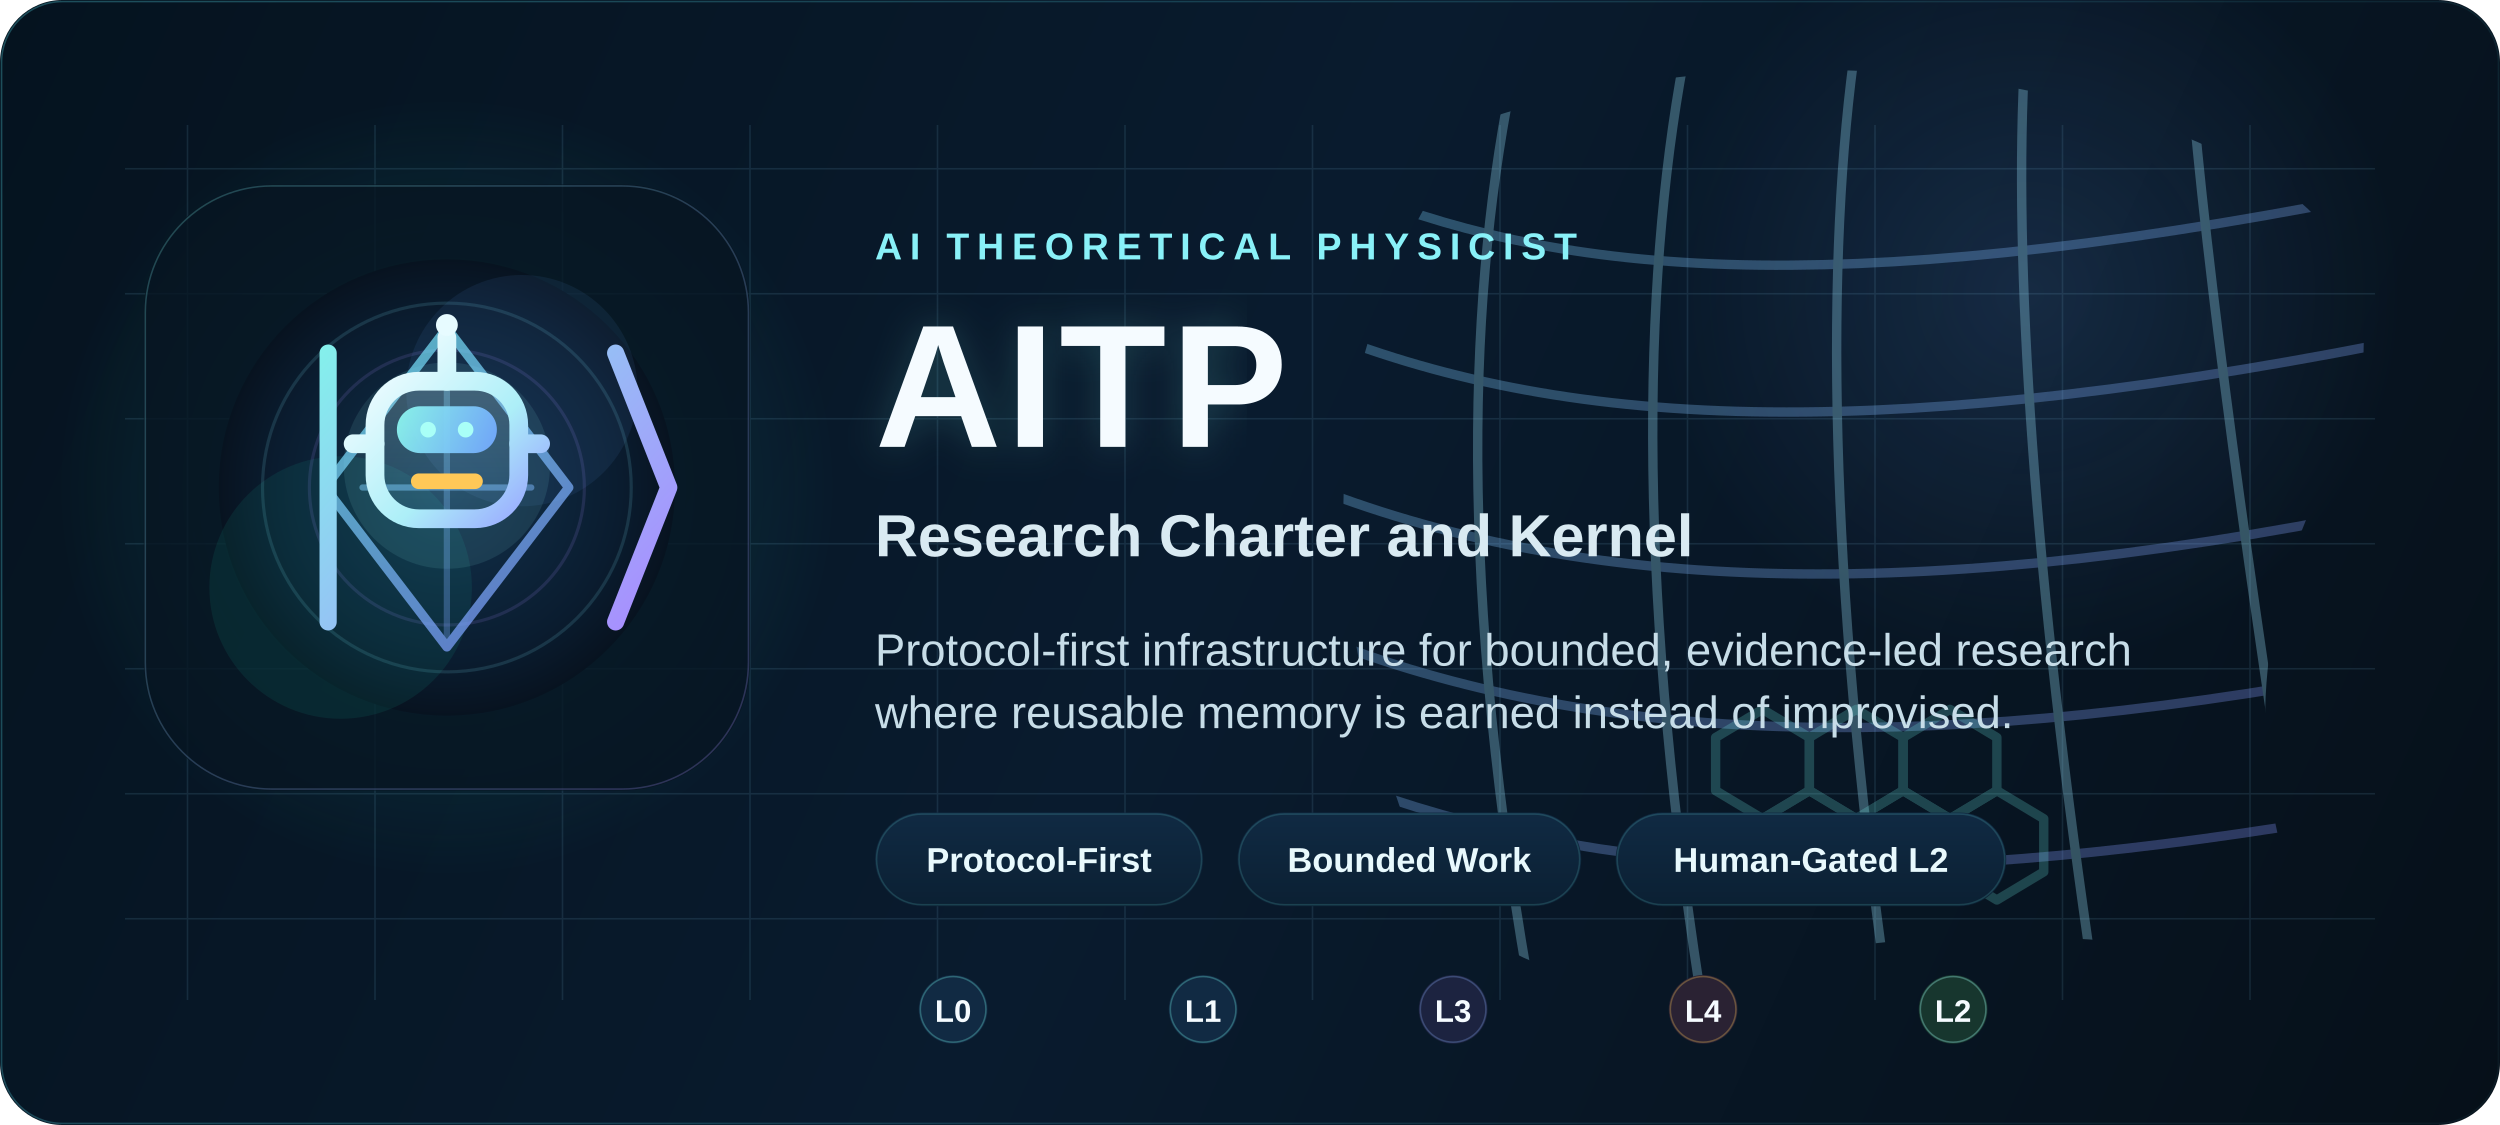
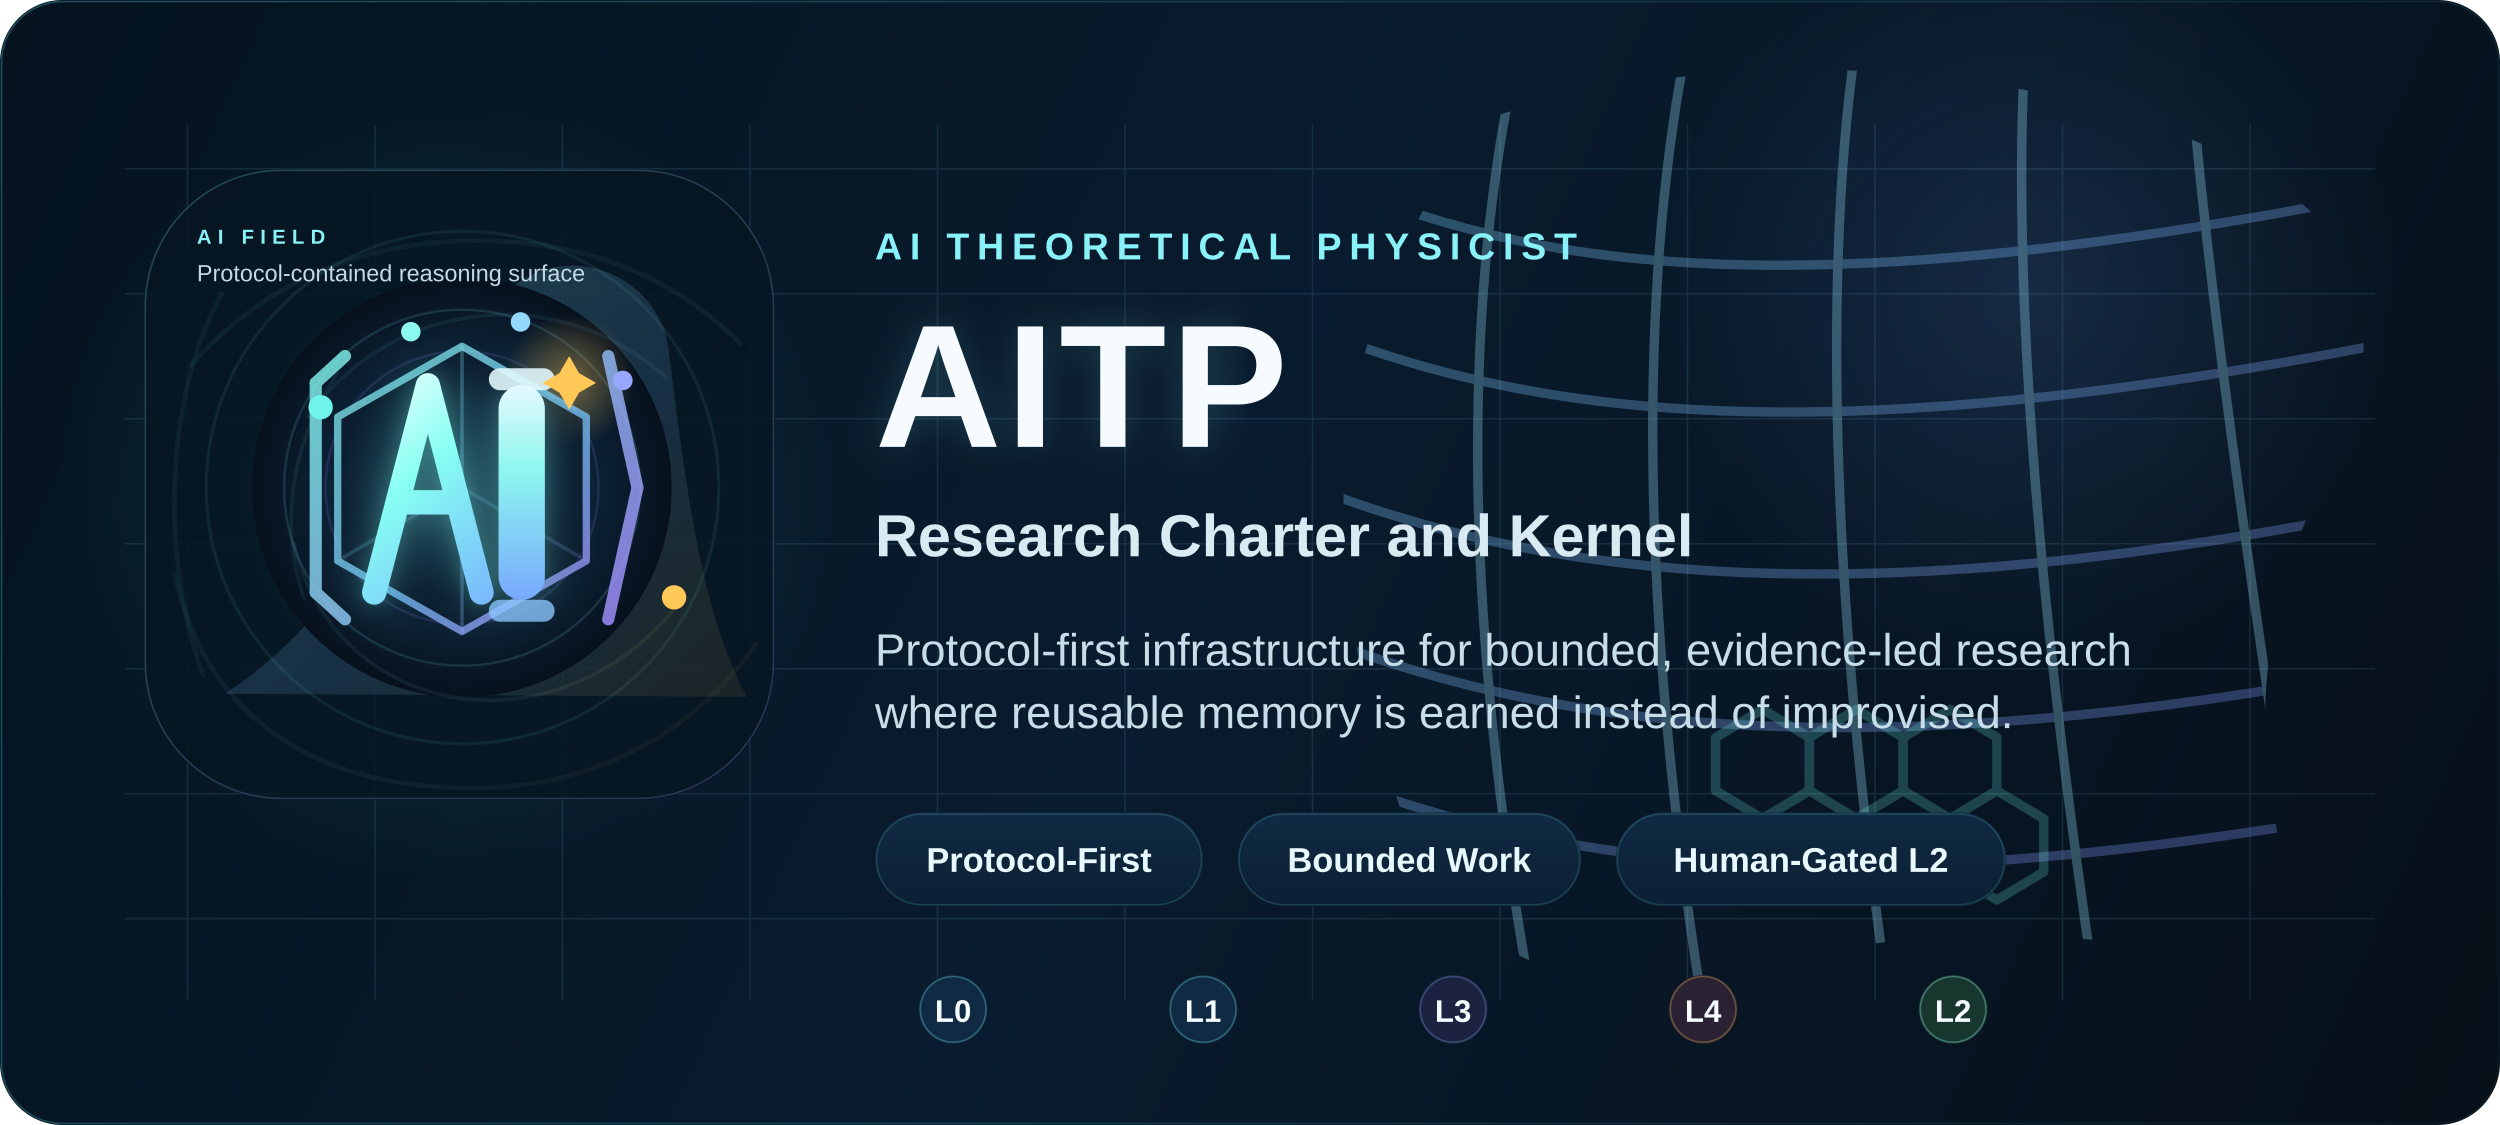
<svg xmlns="http://www.w3.org/2000/svg" width="1600" height="720" viewBox="0 0 1600 720" fill="none" role="img" aria-labelledby="title desc">
  <defs>
    <linearGradient id="heroBg" x1="0" y1="0" x2="1600" y2="720" gradientUnits="userSpaceOnUse">
      <stop stop-color="#05131F" />
      <stop offset="0.48" stop-color="#091B2E" />
      <stop offset="1" stop-color="#061019" />
    </linearGradient>
    <linearGradient id="heroBorder" x1="70" y1="50" x2="1540" y2="670" gradientUnits="userSpaceOnUse">
      <stop stop-color="#5AE5F4" stop-opacity="0.28" />
      <stop offset="1" stop-color="#5AE5F4" stop-opacity="0.05" />
    </linearGradient>
    <linearGradient id="warpStroke" x1="980" y1="44" x2="1458" y2="624" gradientUnits="userSpaceOnUse">
      <stop stop-color="#81D9FF" />
      <stop offset="1" stop-color="#888FFF" />
    </linearGradient>
    <linearGradient id="chipFill" x1="0" y1="0" x2="0" y2="1">
      <stop stop-color="#102A43" />
      <stop offset="1" stop-color="#0B2033" />
    </linearGradient>
    <linearGradient id="routeLine" x1="0" y1="0" x2="1" y2="0">
      <stop stop-color="#69F2E8" />
      <stop offset="1" stop-color="#FFC857" />
    </linearGradient>
    <linearGradient id="panelStroke" x1="0" y1="0" x2="1" y2="1">
      <stop stop-color="#74F3EA" />
      <stop offset="1" stop-color="#A98BFF" />
    </linearGradient>
-     <radialGradient id="iconPortal" cx="0" cy="0" r="1" gradientUnits="userSpaceOnUse" gradientTransform="translate(256 256) rotate(90) scale(164)">
-       <stop stop-color="#12324D" />
-       <stop offset="0.68" stop-color="#0A1C2F" />
-       <stop offset="1" stop-color="#060E18" />
-     </radialGradient>
-     <linearGradient id="iconConeStroke" x1="186" y1="158" x2="334" y2="360" gradientUnits="userSpaceOnUse">
-       <stop stop-color="#73ECF5" />
-       <stop offset="1" stop-color="#8090FF" />
-     </linearGradient>
-     <linearGradient id="iconKetStroke" x1="170" y1="156" x2="388" y2="346" gradientUnits="userSpaceOnUse">
-       <stop stop-color="#83F4EB" />
-       <stop offset="1" stop-color="#A98BFF" />
-     </linearGradient>
-     <linearGradient id="iconShellStroke" x1="206" y1="182" x2="302" y2="278" gradientUnits="userSpaceOnUse">
-       <stop stop-color="#F0FCFF" />
-       <stop offset="0.6" stop-color="#ADEFF8" />
-       <stop offset="1" stop-color="#9AABFF" />
-     </linearGradient>
-     <linearGradient id="iconShellFill" x1="256" y1="188" x2="256" y2="274" gradientUnits="userSpaceOnUse">
-       <stop stop-color="#E3FAFF" stop-opacity="0.18" />
-       <stop offset="1" stop-color="#7ACBFF" stop-opacity="0.08" />
-     </linearGradient>
-     <linearGradient id="iconVisorFill" x1="224" y1="208" x2="288" y2="236" gradientUnits="userSpaceOnUse">
-       <stop stop-color="#8CF7EE" />
-       <stop offset="1" stop-color="#72A5FF" />
-     </linearGradient>
    <radialGradient id="leftGlow" cx="0" cy="0" r="1" gradientUnits="userSpaceOnUse" gradientTransform="translate(286 312) rotate(90) scale(250)">
      <stop stop-color="#1BE1C8" stop-opacity="0.2" />
      <stop offset="1" stop-color="#1BE1C8" stop-opacity="0" />
    </radialGradient>
    <radialGradient id="rightGlow" cx="0" cy="0" r="1" gradientUnits="userSpaceOnUse" gradientTransform="translate(1298 188) rotate(90) scale(240)">
      <stop stop-color="#6BA8FF" stop-opacity="0.14" />
      <stop offset="1" stop-color="#6BA8FF" stop-opacity="0" />
    </radialGradient>
    <filter id="titleGlow" x="506" y="138" width="292" height="174" filterUnits="userSpaceOnUse" color-interpolation-filters="sRGB">
      <feGaussianBlur stdDeviation="12" />
    </filter>
    <clipPath id="heroWarpClip">
      <path d="M946 78C1116 18 1356 42 1468 126C1520 166 1524 236 1494 294C1452 374 1434 460 1466 566C1474 592 1452 616 1426 612C1324 594 1208 594 1112 620C1018 646 930 612 902 534C846 378 832 240 946 78Z" />
    </clipPath>
+     <linearGradient id="beamFill" x1="68" y1="66" x2="338" y2="374" gradientUnits="userSpaceOnUse">
+       <stop stop-color="#76F6EC" stop-opacity="0.22" />
+       <stop offset="0.56" stop-color="#7FBCFF" stop-opacity="0.14" />
+       <stop offset="1" stop-color="#FFC857" stop-opacity="0.08" />
+     </linearGradient>
+     <linearGradient id="ambientStroke" x1="22" y1="70" x2="382" y2="360" gradientUnits="userSpaceOnUse">
+       <stop stop-color="#69F2E8" stop-opacity="0.2" />
+       <stop offset="0.72" stop-color="#8FB9FF" stop-opacity="0.22" />
+       <stop offset="1" stop-color="#FFC857" stop-opacity="0.16" />
+     </linearGradient>
+     <radialGradient id="panelPortal" cx="0" cy="0" r="1" gradientUnits="userSpaceOnUse" gradientTransform="translate(256 254) rotate(90) scale(172)">
+       <stop stop-color="#123B57" />
+       <stop offset="0.6" stop-color="#0C2338" />
+       <stop offset="1" stop-color="#07111D" />
+     </radialGradient>
+     <radialGradient id="panelCoreGlow" cx="0" cy="0" r="1" gradientUnits="userSpaceOnUse" gradientTransform="translate(250 246) rotate(90) scale(96)">
+       <stop stop-color="#6AF8F0" stop-opacity="0.34" />
+       <stop offset="1" stop-color="#6AF8F0" stop-opacity="0" />
+     </radialGradient>
+     <radialGradient id="panelSparkGlow" cx="0" cy="0" r="1" gradientUnits="userSpaceOnUse" gradientTransform="translate(344 166) rotate(90) scale(54)">
+       <stop stop-color="#FFC857" stop-opacity="0.42" />
+       <stop offset="1" stop-color="#FFC857" stop-opacity="0" />
+     </radialGradient>
+     <linearGradient id="panelFrameStroke" x1="156" y1="146" x2="358" y2="366" gradientUnits="userSpaceOnUse">
+       <stop stop-color="#83F6ED" />
+       <stop offset="0.58" stop-color="#7AC5FF" />
+       <stop offset="1" stop-color="#A98BFF" />
+     </linearGradient>
+     <linearGradient id="panelGlyphStroke" x1="180" y1="162" x2="330" y2="338" gradientUnits="userSpaceOnUse">
+       <stop stop-color="#EFFFFF" />
+       <stop offset="0.38" stop-color="#87FFF2" />
+       <stop offset="1" stop-color="#76A8FF" />
+     </linearGradient>
+     <linearGradient id="panelGlyphFill" x1="306" y1="166" x2="306" y2="348" gradientUnits="userSpaceOnUse">
+       <stop stop-color="#EAF8FF" />
+       <stop offset="0.4" stop-color="#8EF7EE" />
+       <stop offset="1" stop-color="#77A7FF" />
+     </linearGradient>
+     <linearGradient id="panelOrbitStroke" x1="138" y1="182" x2="428" y2="364" gradientUnits="userSpaceOnUse">
+       <stop stop-color="#69F2E8" stop-opacity="0.22" />
+       <stop offset="0.7" stop-color="#8EB6FF" stop-opacity="0.26" />
+       <stop offset="1" stop-color="#FFC857" stop-opacity="0.22" />
+     </linearGradient>
+     <linearGradient id="panelBracketStroke" x1="134" y1="156" x2="392" y2="356" gradientUnits="userSpaceOnUse">
+       <stop stop-color="#7EF4EB" />
+       <stop offset="1" stop-color="#A28EFF" />
+     </linearGradient>
+     <filter id="panelSoftBlur" x="126" y="122" width="264" height="272" filterUnits="userSpaceOnUse" color-interpolation-filters="sRGB">
+       <feGaussianBlur stdDeviation="18" />
+     </filter>
+     <filter id="panelGlyphGlow" x="150" y="130" width="218" height="248" filterUnits="userSpaceOnUse" color-interpolation-filters="sRGB">
+       <feGaussianBlur stdDeviation="7" />
+     </filter>
  </defs>
  <rect width="1600" height="720" rx="40" fill="url(#heroBg)" />
  <rect x="1" y="1" width="1598" height="718" rx="39" stroke="url(#heroBorder)" />
  <circle cx="286" cy="312" r="250" fill="url(#leftGlow)" />
  <circle cx="1298" cy="188" r="240" fill="url(#rightGlow)" />
  <g opacity="0.11">
    <path d="M80 108H1520" stroke="#8FD7FF" stroke-width="1" />
    <path d="M80 188H1520" stroke="#8FD7FF" stroke-width="1" />
    <path d="M80 268H1520" stroke="#8FD7FF" stroke-width="1" />
    <path d="M80 348H1520" stroke="#8FD7FF" stroke-width="1" />
    <path d="M80 428H1520" stroke="#8FD7FF" stroke-width="1" />
    <path d="M80 508H1520" stroke="#8FD7FF" stroke-width="1" />
    <path d="M80 588H1520" stroke="#8FD7FF" stroke-width="1" />
    <path d="M120 80V640" stroke="#8FD7FF" stroke-width="1" />
    <path d="M240 80V640" stroke="#8FD7FF" stroke-width="1" />
    <path d="M360 80V640" stroke="#8FD7FF" stroke-width="1" />
    <path d="M480 80V640" stroke="#8FD7FF" stroke-width="1" />
    <path d="M600 80V640" stroke="#8FD7FF" stroke-width="1" />
    <path d="M720 80V640" stroke="#8FD7FF" stroke-width="1" />
    <path d="M840 80V640" stroke="#8FD7FF" stroke-width="1" />
    <path d="M960 80V640" stroke="#8FD7FF" stroke-width="1" />
    <path d="M1080 80V640" stroke="#8FD7FF" stroke-width="1" />
    <path d="M1200 80V640" stroke="#8FD7FF" stroke-width="1" />
    <path d="M1320 80V640" stroke="#8FD7FF" stroke-width="1" />
    <path d="M1440 80V640" stroke="#8FD7FF" stroke-width="1" />
  </g>
  <g clip-path="url(#heroWarpClip)" opacity="0.3">
    <path d="M856 118C994 176 1166 194 1514 126" stroke="url(#warpStroke)" stroke-width="6" stroke-linecap="round" />
    <path d="M830 206C990 274 1188 286 1526 220" stroke="url(#warpStroke)" stroke-width="6" stroke-linecap="round" />
    <path d="M816 302C992 378 1210 390 1528 326" stroke="url(#warpStroke)" stroke-width="6" stroke-linecap="round" />
    <path d="M824 400C1004 476 1218 486 1520 430" stroke="url(#warpStroke)" stroke-width="6" stroke-linecap="round" />
    <path d="M858 500C1028 564 1212 570 1482 526" stroke="url(#warpStroke)" stroke-width="6" stroke-linecap="round" />
    <path d="M972 30C942 164 930 352 978 628" stroke="#9DE8FF" stroke-width="6" stroke-linecap="round" />
    <path d="M1080 26C1052 166 1046 362 1088 634" stroke="#9DE8FF" stroke-width="6" stroke-linecap="round" />
    <path d="M1188 26C1168 162 1170 368 1208 636" stroke="#9DE8FF" stroke-width="6" stroke-linecap="round" />
    <path d="M1296 34C1288 166 1302 372 1340 628" stroke="#9DE8FF" stroke-width="6" stroke-linecap="round" />
    <path d="M1402 48C1412 172 1438 362 1476 606" stroke="#9DE8FF" stroke-width="6" stroke-linecap="round" />
  </g>
  <g opacity="0.22" stroke="#73F3E9" stroke-width="6" stroke-linecap="round" stroke-linejoin="round">
    <path d="M1098 472L1128 454L1158 472L1158 506L1128 524L1098 506Z" />
    <path d="M1158 472L1188 454L1218 472L1218 506L1188 524L1158 506Z" />
    <path d="M1218 472L1248 454L1278 472L1278 506L1248 524L1218 506Z" />
    <path d="M1128 524L1158 506L1188 524L1188 558L1158 576L1128 558Z" />
    <path d="M1188 524L1218 506L1248 524L1248 558L1218 576L1188 558Z" />
    <path d="M1248 524L1278 506L1308 524L1308 558L1278 576L1248 558Z" />
  </g>
-   <g transform="translate(92 118)">
-     <rect x="0" y="0" width="388" height="388" rx="82" fill="#071522" fill-opacity="0.78" />
-     <rect x="1" y="1" width="386" height="386" rx="81" stroke="url(#panelStroke)" stroke-opacity="0.24" />
-     <g transform="translate(-62 -62)">
-       <circle cx="256" cy="256" r="146" fill="url(#iconPortal)" />
-       <circle cx="256" cy="256" r="118" stroke="#7EE8F2" stroke-opacity="0.14" stroke-width="2" />
-       <circle cx="256" cy="256" r="88" stroke="#A98BFF" stroke-opacity="0.14" stroke-width="2" />
-       <circle cx="188" cy="320" r="84" fill="#1CE2C7" fill-opacity="0.08" />
-       <circle cx="304" cy="194" r="74" fill="#6BA8FF" fill-opacity="0.08" />
-       <circle cx="256" cy="242" r="66" fill="#8EF5F1" fill-opacity="0.1" />
-       <g opacity="0.72" stroke="url(#iconConeStroke)" stroke-linecap="round" fill="none">
-         <path d="M256 154L334 256L256 358L178 256Z" stroke-width="6" stroke-linejoin="round" />
-         <path d="M256 154V358" stroke-width="4" opacity="0.45" />
-         <path d="M202 256H310" stroke-width="4" opacity="0.7" />
-       </g>
-       <g stroke="url(#iconKetStroke)" stroke-width="11" stroke-linecap="round" stroke-linejoin="round">
-         <path d="M180 170V342" />
-         <path d="M364 170L398 256L364 342" />
-       </g>
-       <g fill="url(#iconShellFill)">
-         <rect x="210" y="188" width="92" height="88" rx="28" />
-       </g>
-       <g stroke="url(#iconShellStroke)" stroke-width="12" stroke-linecap="round" stroke-linejoin="round">
-         <path d="M256 160V188" />
-         <path d="M210 228H196" />
-         <path d="M302 228H316" />
-         <rect x="210" y="188" width="92" height="88" rx="28" />
-       </g>
-       <g fill="url(#iconVisorFill)" fill-opacity="0.95">
-         <rect x="224" y="204" width="64" height="30" rx="15" />
-       </g>
-       <g fill="#A9FFF7">
-         <circle cx="244" cy="219" r="5" />
-         <circle cx="268" cy="219" r="5" />
-       </g>
-       <path d="M238 252H274" stroke="#FFC857" stroke-width="10" stroke-linecap="round" />
-       <g fill="#E7FBFF">
-         <circle cx="256" cy="152" r="7" />
-       </g>
+   <g transform="translate(92 108)">
+     <rect x="0" y="0" width="404" height="404" rx="88" fill="#071522" fill-opacity="0.82" />
+     <rect x="1" y="1" width="402" height="402" rx="87" stroke="url(#panelStroke)" stroke-opacity="0.24" />
+     <path d="M52 336C106 300 154 244 214 104C224 80 248 62 274 62C304 62 332 84 336 116C348 214 358 286 386 338" fill="url(#beamFill)" />
+     <circle cx="204" cy="204" r="164" stroke="#7CEFEA" stroke-opacity="0.08" stroke-width="2" />
+     <circle cx="204" cy="204" r="130" stroke="#92BCFF" stroke-opacity="0.08" stroke-width="2" />
+     <g opacity="0.26" stroke="url(#ambientStroke)" stroke-width="3" stroke-linecap="round">
+       <path d="M30 126C76 74 138 46 214 46C284 46 340 70 382 112" />
+       <path d="M20 260C36 336 90 384 172 394C268 406 344 372 392 304" />
+       <path d="M50 80C14 144 10 248 38 324" />
+     </g>
+     <g transform="translate(4 6) scale(0.78)">
+       <circle cx="256" cy="254" r="172" fill="url(#panelPortal)" />
+       <circle cx="256" cy="254" r="146" stroke="#7EE8F2" stroke-opacity="0.14" stroke-width="2" />
+       <circle cx="256" cy="254" r="112" stroke="#A98BFF" stroke-opacity="0.14" stroke-width="2" />
+       <circle cx="250" cy="246" r="96" fill="url(#panelCoreGlow)" />
+       <circle cx="344" cy="166" r="54" fill="url(#panelSparkGlow)" />
+       <g opacity="0.32" stroke="url(#panelOrbitStroke)" stroke-width="3" stroke-linecap="round">
+         <path d="M130 196C166 144 225 112 292 112C342 112 388 132 424 164" />
+         <path d="M118 300C132 362 178 410 240 424C308 440 381 412 428 356" />
+         <path d="M154 160C116 216 106 284 126 344" />
+       </g>
+       <path d="M256 138L358 196V314L256 372L154 314V196L256 138Z" fill="#0A1827" fill-opacity="0.54" stroke="url(#panelFrameStroke)" stroke-opacity="0.74" stroke-width="6" stroke-linejoin="round" />
+       <path d="M256 138V372" stroke="url(#panelFrameStroke)" stroke-opacity="0.28" stroke-width="3" stroke-linecap="round" />
+       <path d="M154 314L256 254L358 314" stroke="url(#panelFrameStroke)" stroke-opacity="0.18" stroke-width="3" stroke-linecap="round" stroke-linejoin="round" />
+       <g opacity="0.82" stroke="url(#panelBracketStroke)" stroke-width="10" stroke-linecap="round" stroke-linejoin="round">
+         <path d="M136 168V340" />
+         <path d="M136 168L160 146" />
+         <path d="M136 340L160 362" />
+         <path d="M376 146L400 254L376 362" />
+       </g>
+       <g filter="url(#panelSoftBlur)" opacity="0.6">
+         <path d="M184 340L228 170L272 340" stroke="#78FFF0" stroke-opacity="0.55" stroke-width="20" stroke-linecap="round" stroke-linejoin="round" />
+         <path d="M206 266H250" stroke="#A8FFF8" stroke-opacity="0.5" stroke-width="14" stroke-linecap="round" />
+         <rect x="286" y="170" width="38" height="176" rx="19" fill="#8BF7EE" fill-opacity="0.42" />
+       </g>
+       <g filter="url(#panelGlyphGlow)" opacity="0.9">
+         <path d="M184 340L228 170L272 340" stroke="#7AFBF0" stroke-opacity="0.24" stroke-width="18" stroke-linecap="round" stroke-linejoin="round" />
+         <rect x="286" y="170" width="38" height="176" rx="19" fill="#7AFBF0" fill-opacity="0.18" />
+       </g>
+       <g stroke="url(#panelGlyphStroke)" stroke-width="20" stroke-linecap="round" stroke-linejoin="round">
+         <path d="M184 340L228 170L272 340" />
+         <path d="M206 266H250" />
+       </g>
+       <rect x="286" y="170" width="38" height="176" rx="19" fill="url(#panelGlyphFill)" />
+       <rect x="278" y="156" width="54" height="18" rx="9" fill="#E4FBFF" fill-opacity="0.88" />
+       <rect x="278" y="346" width="54" height="18" rx="9" fill="#8CC6FF" fill-opacity="0.78" />
+       <circle cx="140" cy="188" r="10" fill="#6EF4E9" />
+       <circle cx="214" cy="126" r="8" fill="#8AF9EF" />
+       <circle cx="304" cy="118" r="8" fill="#95D8FF" />
+       <circle cx="388" cy="166" r="8" fill="#97A6FF" />
+       <circle cx="430" cy="344" r="10" fill="#FFC857" />
+       <path d="M336 160L344 146L352 160L366 168L352 176L344 190L336 176L322 168L336 160Z" fill="#FFC857" />
+     </g>
+     <g font-family="Segoe UI, Arial, sans-serif">
+       <text x="34" y="48" fill="#89F1F8" font-size="13" font-weight="700" letter-spacing="4">AI FIELD</text>
+       <text x="34" y="72" fill="#C4D8E5" font-size="15">Protocol-contained reasoning surface</text>
    </g>
  </g>
  <g font-family="Segoe UI, Arial, sans-serif">
    <text x="560" y="166" fill="#89F1F8" font-size="24" font-weight="700" letter-spacing="5">AI THEORETICAL PHYSICIST</text>
    <g filter="url(#titleGlow)">
      <text x="560" y="286" fill="#7EF3E9" fill-opacity="0.18" font-size="112" font-weight="800" letter-spacing="3">AITP</text>
    </g>
    <text x="560" y="286" fill="#F5FBFF" font-size="112" font-weight="800" letter-spacing="3">AITP</text>
    <text x="560" y="356" fill="#D9EAF2" font-size="38" font-weight="700">Research Charter and Kernel</text>
    <text x="560" y="426" fill="#C7DDE8" font-size="29">Protocol-first infrastructure for bounded, evidence-led research</text>
    <text x="560" y="466" fill="#C7DDE8" font-size="29">where reusable memory is earned instead of improvised.</text>
  </g>
  <g transform="translate(560 520)" font-family="Segoe UI, Arial, sans-serif">
    <rect x="0" y="0" width="210" height="60" rx="30" fill="url(#chipFill)" />
    <rect x="1" y="1" width="208" height="58" rx="29" stroke="#71F2EA" stroke-opacity="0.16" />
    <text x="105" y="38" text-anchor="middle" fill="#E8F9FD" font-size="22" font-weight="700">Protocol-First</text>
    <rect x="232" y="0" width="220" height="60" rx="30" fill="url(#chipFill)" />
    <rect x="233" y="1" width="218" height="58" rx="29" stroke="#71F2EA" stroke-opacity="0.16" />
    <text x="342" y="38" text-anchor="middle" fill="#E8F9FD" font-size="22" font-weight="700">Bounded Work</text>
    <rect x="474" y="0" width="250" height="60" rx="30" fill="url(#chipFill)" />
    <rect x="475" y="1" width="248" height="58" rx="29" stroke="#71F2EA" stroke-opacity="0.16" />
    <text x="599" y="38" text-anchor="middle" fill="#E8F9FD" font-size="22" font-weight="700">Human-Gated L2</text>
  </g>
  <g transform="translate(560 620)" font-family="Segoe UI, Arial, sans-serif">
    <line x1="50" y1="26" x2="690" y2="26" stroke="url(#routeLine)" stroke-width="4" stroke-linecap="round" />
    <g>
      <circle cx="50" cy="26" r="22" fill="#112A43" />
      <circle cx="50" cy="26" r="21" stroke="#72F3EB" stroke-opacity="0.3" />
      <text x="50" y="34" text-anchor="middle" fill="#F5FBFF" font-size="20" font-weight="800">L0</text>
    </g>
    <g transform="translate(160 0)">
      <circle cx="50" cy="26" r="22" fill="#112A43" />
      <circle cx="50" cy="26" r="21" stroke="#72F3EB" stroke-opacity="0.3" />
      <text x="50" y="34" text-anchor="middle" fill="#F5FBFF" font-size="20" font-weight="800">L1</text>
    </g>
    <g transform="translate(320 0)">
      <circle cx="50" cy="26" r="22" fill="#1C2340" />
      <circle cx="50" cy="26" r="21" stroke="#8CB5FF" stroke-opacity="0.28" />
      <text x="50" y="34" text-anchor="middle" fill="#F5FBFF" font-size="20" font-weight="800">L3</text>
    </g>
    <g transform="translate(480 0)">
      <circle cx="50" cy="26" r="22" fill="#2A2233" />
      <circle cx="50" cy="26" r="21" stroke="#FFC857" stroke-opacity="0.3" />
      <text x="50" y="34" text-anchor="middle" fill="#F5FBFF" font-size="20" font-weight="800">L4</text>
    </g>
    <g transform="translate(640 0)">
      <circle cx="50" cy="26" r="22" fill="#17362E" />
      <circle cx="50" cy="26" r="21" stroke="#9AF8EF" stroke-opacity="0.34" />
      <text x="50" y="34" text-anchor="middle" fill="#F5FBFF" font-size="20" font-weight="800">L2</text>
    </g>
  </g>
</svg>
